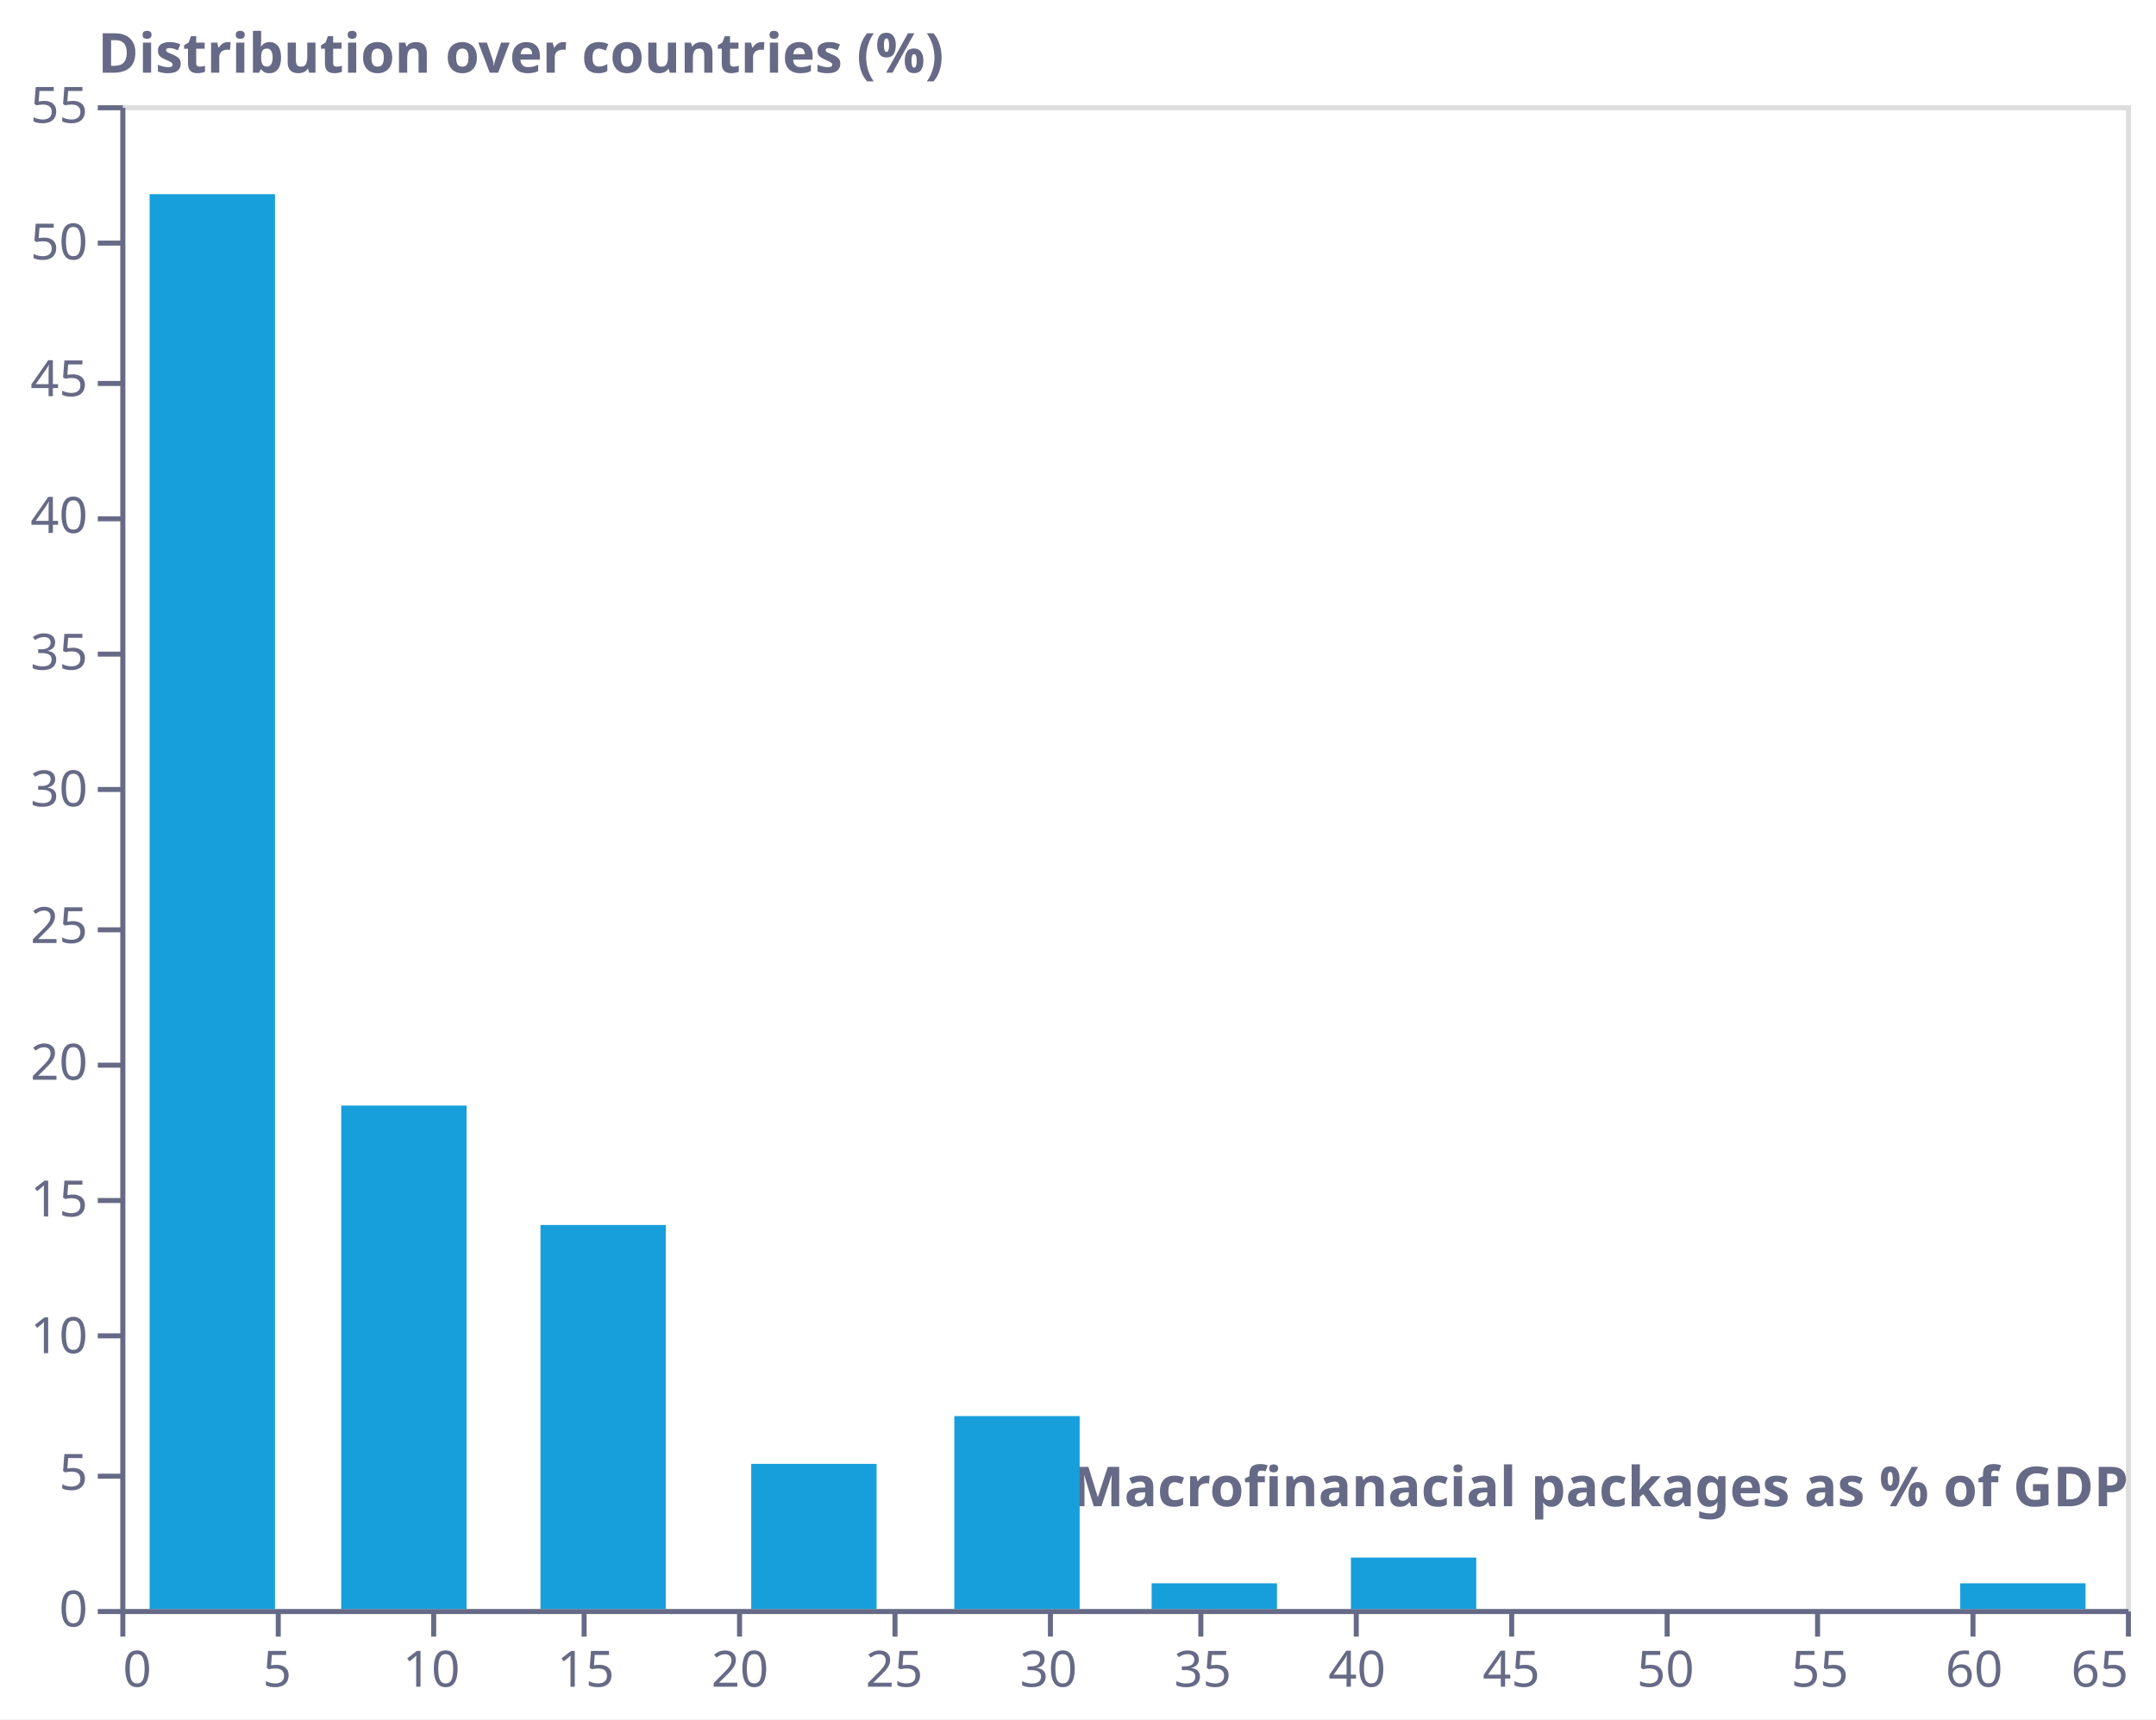
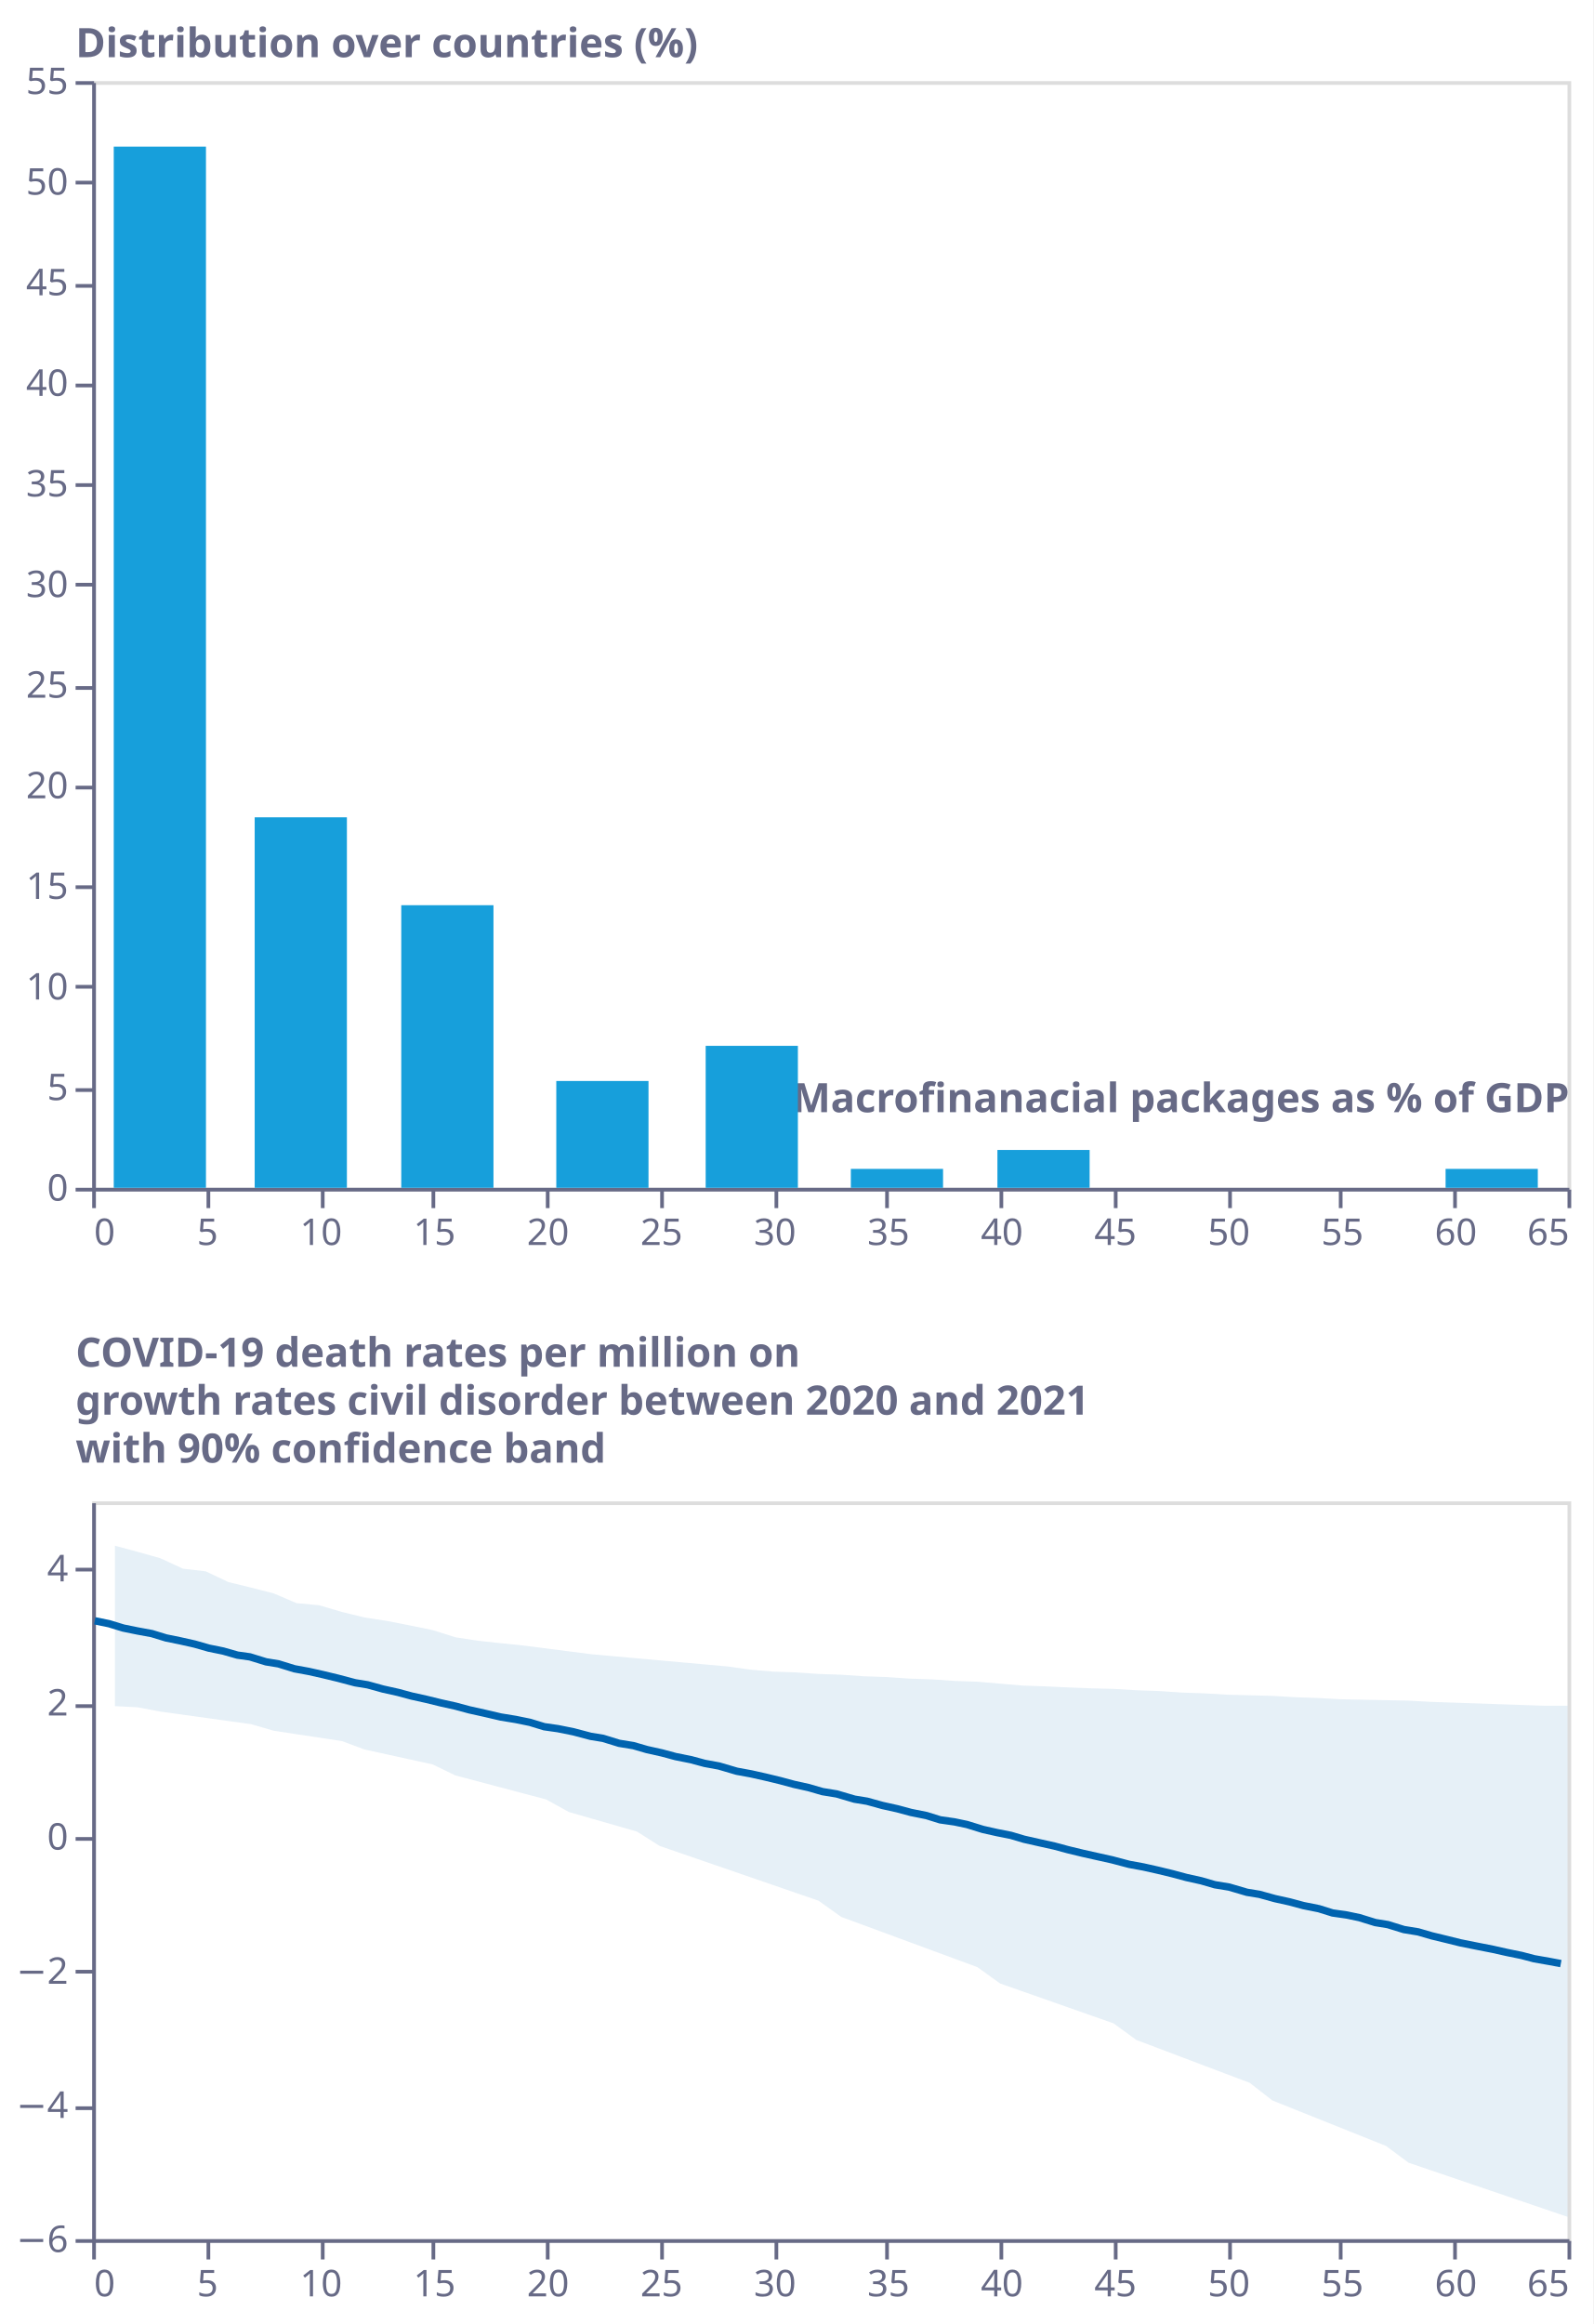
- <svg xmlns="http://www.w3.org/2000/svg" version="1.1" class="marks" width="430" height="343" viewBox="0 0 430 343">
-   <rect width="430" height="343" fill="white" />
-   <g fill="none" stroke-miterlimit="10" transform="translate(24,21)">
+ <svg xmlns="http://www.w3.org/2000/svg" version="1.1" class="marks" width="432" height="630" viewBox="0 0 432 630">
+   <rect width="432" height="630" fill="white" />
+   <g fill="none" stroke-miterlimit="10" transform="translate(25,22)">
    <g class="mark-group role-frame root" role="graphics-object" aria-roledescription="group mark container">
      <g transform="translate(0,0)">
-         <path class="background" aria-hidden="true" d="M0.5,0.5h400v300h-400Z" stroke="#ddd" />
+         <path class="background" aria-hidden="true" d="M0,0h400v0h-400Z" />
        <g>
-           <g class="mark-group role-axis" role="graphics-symbol" aria-roledescription="axis" aria-label="X-axis titled 'Macrofinanacial packages as % of GDP' for a linear scale with values from 0 to 65">
-             <g transform="translate(0.5,300.5)">
-               <path class="background" aria-hidden="true" d="M0,0h0v0h0Z" pointer-events="none" />
+           <g class="mark-group role-scope concat_0_group" role="graphics-object" aria-roledescription="group mark container">
+             <g transform="translate(0,0)">
+               <path class="background" aria-hidden="true" d="M0.5,0.5h400v300h-400Z" stroke="#ddd" />
              <g>
-                 <g class="mark-rule role-axis-tick" pointer-events="none">
-                   <line transform="translate(0,0)" x2="0" y2="5" stroke="#676A86" stroke-width="1" opacity="1" />
-                   <line transform="translate(31,0)" x2="0" y2="5" stroke="#676A86" stroke-width="1" opacity="1" />
-                   <line transform="translate(62,0)" x2="0" y2="5" stroke="#676A86" stroke-width="1" opacity="1" />
-                   <line transform="translate(92,0)" x2="0" y2="5" stroke="#676A86" stroke-width="1" opacity="1" />
-                   <line transform="translate(123,0)" x2="0" y2="5" stroke="#676A86" stroke-width="1" opacity="1" />
-                   <line transform="translate(154,0)" x2="0" y2="5" stroke="#676A86" stroke-width="1" opacity="1" />
-                   <line transform="translate(185,0)" x2="0" y2="5" stroke="#676A86" stroke-width="1" opacity="1" />
-                   <line transform="translate(215,0)" x2="0" y2="5" stroke="#676A86" stroke-width="1" opacity="1" />
-                   <line transform="translate(246,0)" x2="0" y2="5" stroke="#676A86" stroke-width="1" opacity="1" />
-                   <line transform="translate(277,0)" x2="0" y2="5" stroke="#676A86" stroke-width="1" opacity="1" />
-                   <line transform="translate(308,0)" x2="0" y2="5" stroke="#676A86" stroke-width="1" opacity="1" />
-                   <line transform="translate(338,0)" x2="0" y2="5" stroke="#676A86" stroke-width="1" opacity="1" />
-                   <line transform="translate(369,0)" x2="0" y2="5" stroke="#676A86" stroke-width="1" opacity="1" />
-                   <line transform="translate(400,0)" x2="0" y2="5" stroke="#676A86" stroke-width="1" opacity="1" />
-                 </g>
-                 <g class="mark-text role-axis-label" pointer-events="none">
-                   <text text-anchor="start" transform="translate(0,15)" font-family="sans-serif" font-size="10px" fill="#676A86" opacity="1">0</text>
-                   <text text-anchor="middle" transform="translate(30.76923,15)" font-family="sans-serif" font-size="10px" fill="#676A86" opacity="1">5</text>
-                   <text text-anchor="middle" transform="translate(61.53846,15)" font-family="sans-serif" font-size="10px" fill="#676A86" opacity="1">10</text>
-                   <text text-anchor="middle" transform="translate(92.30769,15)" font-family="sans-serif" font-size="10px" fill="#676A86" opacity="1">15</text>
-                   <text text-anchor="middle" transform="translate(123.0769,15)" font-family="sans-serif" font-size="10px" fill="#676A86" opacity="1">20</text>
-                   <text text-anchor="middle" transform="translate(153.8462,15)" font-family="sans-serif" font-size="10px" fill="#676A86" opacity="1">25</text>
-                   <text text-anchor="middle" transform="translate(184.6154,15)" font-family="sans-serif" font-size="10px" fill="#676A86" opacity="1">30</text>
-                   <text text-anchor="middle" transform="translate(215.3846,15)" font-family="sans-serif" font-size="10px" fill="#676A86" opacity="1">35</text>
-                   <text text-anchor="middle" transform="translate(246.1538,15)" font-family="sans-serif" font-size="10px" fill="#676A86" opacity="1">40</text>
-                   <text text-anchor="middle" transform="translate(276.9231,15)" font-family="sans-serif" font-size="10px" fill="#676A86" opacity="1">45</text>
-                   <text text-anchor="middle" transform="translate(307.6923,15)" font-family="sans-serif" font-size="10px" fill="#676A86" opacity="1">50</text>
-                   <text text-anchor="middle" transform="translate(338.4615,15)" font-family="sans-serif" font-size="10px" fill="#676A86" opacity="1">55</text>
-                   <text text-anchor="middle" transform="translate(369.2308,15)" font-family="sans-serif" font-size="10px" fill="#676A86" opacity="1">60</text>
-                   <text text-anchor="end" transform="translate(400,15)" font-family="sans-serif" font-size="10px" fill="#676A86" opacity="1">65</text>
-                 </g>
-                 <g class="mark-rule role-axis-domain" pointer-events="none">
-                   <line transform="translate(0,0)" x2="400" y2="0" stroke="#676A86" stroke-width="1" opacity="1" />
-                 </g>
-                 <g class="mark-text role-axis-title" pointer-events="none">
-                   <text text-anchor="end" transform="translate(400,-21)" font-family="sans-serif" font-size="11px" font-weight="bold" fill="#676A86" opacity="1">Macrofinanacial packages as % of GDP</text>
+                 <g class="mark-group role-axis" role="graphics-symbol" aria-roledescription="axis" aria-label="X-axis titled 'Macrofinanacial packages as % of GDP' for a linear scale with values from 0 to 65">
+                   <g transform="translate(0.5,300.5)">
+                     <path class="background" aria-hidden="true" d="M0,0h0v0h0Z" pointer-events="none" />
+                     <g>
+                       <g class="mark-rule role-axis-tick" pointer-events="none">
+                         <line transform="translate(0,0)" x2="0" y2="5" stroke="#676A86" stroke-width="1" opacity="1" />
+                         <line transform="translate(31,0)" x2="0" y2="5" stroke="#676A86" stroke-width="1" opacity="1" />
+                         <line transform="translate(62,0)" x2="0" y2="5" stroke="#676A86" stroke-width="1" opacity="1" />
+                         <line transform="translate(92,0)" x2="0" y2="5" stroke="#676A86" stroke-width="1" opacity="1" />
+                         <line transform="translate(123,0)" x2="0" y2="5" stroke="#676A86" stroke-width="1" opacity="1" />
+                         <line transform="translate(154,0)" x2="0" y2="5" stroke="#676A86" stroke-width="1" opacity="1" />
+                         <line transform="translate(185,0)" x2="0" y2="5" stroke="#676A86" stroke-width="1" opacity="1" />
+                         <line transform="translate(215,0)" x2="0" y2="5" stroke="#676A86" stroke-width="1" opacity="1" />
+                         <line transform="translate(246,0)" x2="0" y2="5" stroke="#676A86" stroke-width="1" opacity="1" />
+                         <line transform="translate(277,0)" x2="0" y2="5" stroke="#676A86" stroke-width="1" opacity="1" />
+                         <line transform="translate(308,0)" x2="0" y2="5" stroke="#676A86" stroke-width="1" opacity="1" />
+                         <line transform="translate(338,0)" x2="0" y2="5" stroke="#676A86" stroke-width="1" opacity="1" />
+                         <line transform="translate(369,0)" x2="0" y2="5" stroke="#676A86" stroke-width="1" opacity="1" />
+                         <line transform="translate(400,0)" x2="0" y2="5" stroke="#676A86" stroke-width="1" opacity="1" />
+                       </g>
+                       <g class="mark-text role-axis-label" pointer-events="none">
+                         <text text-anchor="start" transform="translate(0,15)" font-family="sans-serif" font-size="10px" fill="#676A86" opacity="1">0</text>
+                         <text text-anchor="middle" transform="translate(30.76923,15)" font-family="sans-serif" font-size="10px" fill="#676A86" opacity="1">5</text>
+                         <text text-anchor="middle" transform="translate(61.53846,15)" font-family="sans-serif" font-size="10px" fill="#676A86" opacity="1">10</text>
+                         <text text-anchor="middle" transform="translate(92.30769,15)" font-family="sans-serif" font-size="10px" fill="#676A86" opacity="1">15</text>
+                         <text text-anchor="middle" transform="translate(123.0769,15)" font-family="sans-serif" font-size="10px" fill="#676A86" opacity="1">20</text>
+                         <text text-anchor="middle" transform="translate(153.8462,15)" font-family="sans-serif" font-size="10px" fill="#676A86" opacity="1">25</text>
+                         <text text-anchor="middle" transform="translate(184.6154,15)" font-family="sans-serif" font-size="10px" fill="#676A86" opacity="1">30</text>
+                         <text text-anchor="middle" transform="translate(215.3846,15)" font-family="sans-serif" font-size="10px" fill="#676A86" opacity="1">35</text>
+                         <text text-anchor="middle" transform="translate(246.1538,15)" font-family="sans-serif" font-size="10px" fill="#676A86" opacity="1">40</text>
+                         <text text-anchor="middle" transform="translate(276.9231,15)" font-family="sans-serif" font-size="10px" fill="#676A86" opacity="1">45</text>
+                         <text text-anchor="middle" transform="translate(307.6923,15)" font-family="sans-serif" font-size="10px" fill="#676A86" opacity="1">50</text>
+                         <text text-anchor="middle" transform="translate(338.4615,15)" font-family="sans-serif" font-size="10px" fill="#676A86" opacity="1">55</text>
+                         <text text-anchor="middle" transform="translate(369.2308,15)" font-family="sans-serif" font-size="10px" fill="#676A86" opacity="1">60</text>
+                         <text text-anchor="end" transform="translate(400,15)" font-family="sans-serif" font-size="10px" fill="#676A86" opacity="1">65</text>
+                       </g>
+                       <g class="mark-rule role-axis-domain" pointer-events="none">
+                         <line transform="translate(0,0)" x2="400" y2="0" stroke="#676A86" stroke-width="1" opacity="1" />
+                       </g>
+                       <g class="mark-text role-axis-title" pointer-events="none">
+                         <text text-anchor="end" transform="translate(400,-21)" font-family="sans-serif" font-size="11px" font-weight="bold" fill="#676A86" opacity="1">Macrofinanacial packages as % of GDP</text>
+                       </g>
+                     </g>
+                     <path class="foreground" aria-hidden="true" d="" pointer-events="none" display="none" />
+                   </g>
+                 </g>
+                 <g class="mark-group role-axis" role="graphics-symbol" aria-roledescription="axis" aria-label="Y-axis titled 'Distribution over countries (%)' for a linear scale with values from 0 to 55">
+                   <g transform="translate(0.5,0.5)">
+                     <path class="background" aria-hidden="true" d="M0,0h0v0h0Z" pointer-events="none" />
+                     <g>
+                       <g class="mark-rule role-axis-tick" pointer-events="none">
+                         <line transform="translate(0,300)" x2="-5" y2="0" stroke="#676A86" stroke-width="1" opacity="1" />
+                         <line transform="translate(0,273)" x2="-5" y2="0" stroke="#676A86" stroke-width="1" opacity="1" />
+                         <line transform="translate(0,245)" x2="-5" y2="0" stroke="#676A86" stroke-width="1" opacity="1" />
+                         <line transform="translate(0,218)" x2="-5" y2="0" stroke="#676A86" stroke-width="1" opacity="1" />
+                         <line transform="translate(0,191)" x2="-5" y2="0" stroke="#676A86" stroke-width="1" opacity="1" />
+                         <line transform="translate(0,164)" x2="-5" y2="0" stroke="#676A86" stroke-width="1" opacity="1" />
+                         <line transform="translate(0,136)" x2="-5" y2="0" stroke="#676A86" stroke-width="1" opacity="1" />
+                         <line transform="translate(0,109)" x2="-5" y2="0" stroke="#676A86" stroke-width="1" opacity="1" />
+                         <line transform="translate(0,82)" x2="-5" y2="0" stroke="#676A86" stroke-width="1" opacity="1" />
+                         <line transform="translate(0,55)" x2="-5" y2="0" stroke="#676A86" stroke-width="1" opacity="1" />
+                         <line transform="translate(0,27)" x2="-5" y2="0" stroke="#676A86" stroke-width="1" opacity="1" />
+                         <line transform="translate(0,0)" x2="-5" y2="0" stroke="#676A86" stroke-width="1" opacity="1" />
+                       </g>
+                       <g class="mark-text role-axis-label" pointer-events="none">
+                         <text text-anchor="end" transform="translate(-7,303)" font-family="sans-serif" font-size="10px" fill="#676A86" opacity="1">0</text>
+                         <text text-anchor="end" transform="translate(-7,275.7273)" font-family="sans-serif" font-size="10px" fill="#676A86" opacity="1">5</text>
+                         <text text-anchor="end" transform="translate(-7,248.4545)" font-family="sans-serif" font-size="10px" fill="#676A86" opacity="1">10</text>
+                         <text text-anchor="end" transform="translate(-7,221.1818)" font-family="sans-serif" font-size="10px" fill="#676A86" opacity="1">15</text>
+                         <text text-anchor="end" transform="translate(-7,193.9091)" font-family="sans-serif" font-size="10px" fill="#676A86" opacity="1">20</text>
+                         <text text-anchor="end" transform="translate(-7,166.6364)" font-family="sans-serif" font-size="10px" fill="#676A86" opacity="1">25</text>
+                         <text text-anchor="end" transform="translate(-7,139.3636)" font-family="sans-serif" font-size="10px" fill="#676A86" opacity="1">30</text>
+                         <text text-anchor="end" transform="translate(-7,112.0909)" font-family="sans-serif" font-size="10px" fill="#676A86" opacity="1">35</text>
+                         <text text-anchor="end" transform="translate(-7,84.81818)" font-family="sans-serif" font-size="10px" fill="#676A86" opacity="1">40</text>
+                         <text text-anchor="end" transform="translate(-7,57.54545)" font-family="sans-serif" font-size="10px" fill="#676A86" opacity="1">45</text>
+                         <text text-anchor="end" transform="translate(-7,30.27273)" font-family="sans-serif" font-size="10px" fill="#676A86" opacity="1">50</text>
+                         <text text-anchor="end" transform="translate(-7,3)" font-family="sans-serif" font-size="10px" fill="#676A86" opacity="1">55</text>
+                       </g>
+                       <g class="mark-rule role-axis-domain" pointer-events="none">
+                         <line transform="translate(0,300)" x2="0" y2="-300" stroke="#676A86" stroke-width="1" opacity="1" />
+                       </g>
+                       <g class="mark-text role-axis-title" pointer-events="none">
+                         <text text-anchor="start" transform="translate(-5,-7)" font-family="sans-serif" font-size="11px" font-weight="bold" fill="#676A86" opacity="1">Distribution over countries (%)</text>
+                       </g>
+                     </g>
+                     <path class="foreground" aria-hidden="true" d="" pointer-events="none" display="none" />
+                   </g>
+                 </g>
+                 <g class="mark-rect role-mark concat_0_marks" role="graphics-object" aria-roledescription="rect mark container">
+                   <path aria-label="gx: 2.98051873199; gy: 51.747311828" role="graphics-symbol" aria-roledescription="bar" d="M5.842,17.742h25v282.258h-25Z" fill="#179FDB" />
+                   <path aria-label="gx: 9.18993275696; gy: 18.4139784946" role="graphics-symbol" aria-roledescription="bar" d="M44.053,199.56h25v100.44h-25Z" fill="#179FDB" />
+                   <path aria-label="gx: 15.6477233429; gy: 14.0456989247" role="graphics-symbol" aria-roledescription="bar" d="M83.794,223.387h25v76.613h-25Z" fill="#179FDB" />
+                   <path aria-label="gx: 22.4780787704; gy: 5.30913978495" role="graphics-symbol" aria-roledescription="bar" d="M125.827,271.041h25v28.959h-25Z" fill="#179FDB" />
+                   <path aria-label="gx: 29.0600576369; gy: 7.0564516129" role="graphics-symbol" aria-roledescription="bar" d="M166.331,261.51h25v38.49h-25Z" fill="#179FDB" />
+                   <path aria-label="gx: 35.4557540826; gy: 0.940860215054" role="graphics-symbol" aria-roledescription="bar" d="M205.689,294.868h25v5.132h-25Z" fill="#179FDB" />
+                   <path aria-label="gx: 41.9135446686; gy: 1.88172043011" role="graphics-symbol" aria-roledescription="bar" d="M245.43,289.736h25v10.264h-25Z" fill="#179FDB" />
+                   <path aria-label="gx: 61.659481268; gy: 0.940860215054" role="graphics-symbol" aria-roledescription="bar" d="M366.943,294.868h25v5.132h-25Z" fill="#179FDB" />
                </g>
              </g>
-               <path class="foreground" aria-hidden="true" d="" pointer-events="none" display="none" />
+               <path class="foreground" aria-hidden="true" d="" display="none" />
            </g>
          </g>
-           <g class="mark-group role-axis" role="graphics-symbol" aria-roledescription="axis" aria-label="Y-axis titled 'Distribution over countries (%)' for a linear scale with values from 0 to 55">
-             <g transform="translate(0.5,0.5)">
-               <path class="background" aria-hidden="true" d="M0,0h0v0h0Z" pointer-events="none" />
+           <g class="mark-group role-scope concat_1_group" role="graphics-object" aria-roledescription="group mark container">
+             <g transform="translate(0,385)">
+               <path class="background" aria-hidden="true" d="M0.5,0.5h400v200h-400Z" stroke="#ddd" />
              <g>
-                 <g class="mark-rule role-axis-tick" pointer-events="none">
-                   <line transform="translate(0,300)" x2="-5" y2="0" stroke="#676A86" stroke-width="1" opacity="1" />
-                   <line transform="translate(0,273)" x2="-5" y2="0" stroke="#676A86" stroke-width="1" opacity="1" />
-                   <line transform="translate(0,245)" x2="-5" y2="0" stroke="#676A86" stroke-width="1" opacity="1" />
-                   <line transform="translate(0,218)" x2="-5" y2="0" stroke="#676A86" stroke-width="1" opacity="1" />
-                   <line transform="translate(0,191)" x2="-5" y2="0" stroke="#676A86" stroke-width="1" opacity="1" />
-                   <line transform="translate(0,164)" x2="-5" y2="0" stroke="#676A86" stroke-width="1" opacity="1" />
-                   <line transform="translate(0,136)" x2="-5" y2="0" stroke="#676A86" stroke-width="1" opacity="1" />
-                   <line transform="translate(0,109)" x2="-5" y2="0" stroke="#676A86" stroke-width="1" opacity="1" />
-                   <line transform="translate(0,82)" x2="-5" y2="0" stroke="#676A86" stroke-width="1" opacity="1" />
-                   <line transform="translate(0,55)" x2="-5" y2="0" stroke="#676A86" stroke-width="1" opacity="1" />
-                   <line transform="translate(0,27)" x2="-5" y2="0" stroke="#676A86" stroke-width="1" opacity="1" />
-                   <line transform="translate(0,0)" x2="-5" y2="0" stroke="#676A86" stroke-width="1" opacity="1" />
-                 </g>
-                 <g class="mark-text role-axis-label" pointer-events="none">
-                   <text text-anchor="end" transform="translate(-7,303)" font-family="sans-serif" font-size="10px" fill="#676A86" opacity="1">0</text>
-                   <text text-anchor="end" transform="translate(-7,275.7273)" font-family="sans-serif" font-size="10px" fill="#676A86" opacity="1">5</text>
-                   <text text-anchor="end" transform="translate(-7,248.4545)" font-family="sans-serif" font-size="10px" fill="#676A86" opacity="1">10</text>
-                   <text text-anchor="end" transform="translate(-7,221.1818)" font-family="sans-serif" font-size="10px" fill="#676A86" opacity="1">15</text>
-                   <text text-anchor="end" transform="translate(-7,193.9091)" font-family="sans-serif" font-size="10px" fill="#676A86" opacity="1">20</text>
-                   <text text-anchor="end" transform="translate(-7,166.6364)" font-family="sans-serif" font-size="10px" fill="#676A86" opacity="1">25</text>
-                   <text text-anchor="end" transform="translate(-7,139.3636)" font-family="sans-serif" font-size="10px" fill="#676A86" opacity="1">30</text>
-                   <text text-anchor="end" transform="translate(-7,112.0909)" font-family="sans-serif" font-size="10px" fill="#676A86" opacity="1">35</text>
-                   <text text-anchor="end" transform="translate(-7,84.81818)" font-family="sans-serif" font-size="10px" fill="#676A86" opacity="1">40</text>
-                   <text text-anchor="end" transform="translate(-7,57.54545)" font-family="sans-serif" font-size="10px" fill="#676A86" opacity="1">45</text>
-                   <text text-anchor="end" transform="translate(-7,30.27273)" font-family="sans-serif" font-size="10px" fill="#676A86" opacity="1">50</text>
-                   <text text-anchor="end" transform="translate(-7,3)" font-family="sans-serif" font-size="10px" fill="#676A86" opacity="1">55</text>
-                 </g>
-                 <g class="mark-rule role-axis-domain" pointer-events="none">
-                   <line transform="translate(0,300)" x2="0" y2="-300" stroke="#676A86" stroke-width="1" opacity="1" />
-                 </g>
-                 <g class="mark-text role-axis-title" pointer-events="none">
-                   <text text-anchor="start" transform="translate(-5,-7)" font-family="sans-serif" font-size="11px" font-weight="bold" fill="#676A86" opacity="1">Distribution over countries (%)</text>
+                 <g class="mark-group role-axis" role="graphics-symbol" aria-roledescription="axis" aria-label="X-axis for a linear scale with values from 0 to 65">
+                   <g transform="translate(0.5,200.5)">
+                     <path class="background" aria-hidden="true" d="M0,0h0v0h0Z" pointer-events="none" />
+                     <g>
+                       <g class="mark-rule role-axis-tick" pointer-events="none">
+                         <line transform="translate(0,0)" x2="0" y2="5" stroke="#676A86" stroke-width="1" opacity="1" />
+                         <line transform="translate(31,0)" x2="0" y2="5" stroke="#676A86" stroke-width="1" opacity="1" />
+                         <line transform="translate(62,0)" x2="0" y2="5" stroke="#676A86" stroke-width="1" opacity="1" />
+                         <line transform="translate(92,0)" x2="0" y2="5" stroke="#676A86" stroke-width="1" opacity="1" />
+                         <line transform="translate(123,0)" x2="0" y2="5" stroke="#676A86" stroke-width="1" opacity="1" />
+                         <line transform="translate(154,0)" x2="0" y2="5" stroke="#676A86" stroke-width="1" opacity="1" />
+                         <line transform="translate(185,0)" x2="0" y2="5" stroke="#676A86" stroke-width="1" opacity="1" />
+                         <line transform="translate(215,0)" x2="0" y2="5" stroke="#676A86" stroke-width="1" opacity="1" />
+                         <line transform="translate(246,0)" x2="0" y2="5" stroke="#676A86" stroke-width="1" opacity="1" />
+                         <line transform="translate(277,0)" x2="0" y2="5" stroke="#676A86" stroke-width="1" opacity="1" />
+                         <line transform="translate(308,0)" x2="0" y2="5" stroke="#676A86" stroke-width="1" opacity="1" />
+                         <line transform="translate(338,0)" x2="0" y2="5" stroke="#676A86" stroke-width="1" opacity="1" />
+                         <line transform="translate(369,0)" x2="0" y2="5" stroke="#676A86" stroke-width="1" opacity="1" />
+                         <line transform="translate(400,0)" x2="0" y2="5" stroke="#676A86" stroke-width="1" opacity="1" />
+                       </g>
+                       <g class="mark-text role-axis-label" pointer-events="none">
+                         <text text-anchor="start" transform="translate(0,15)" font-family="sans-serif" font-size="10px" fill="#676A86" opacity="1">0</text>
+                         <text text-anchor="middle" transform="translate(30.76923,15)" font-family="sans-serif" font-size="10px" fill="#676A86" opacity="1">5</text>
+                         <text text-anchor="middle" transform="translate(61.53846,15)" font-family="sans-serif" font-size="10px" fill="#676A86" opacity="1">10</text>
+                         <text text-anchor="middle" transform="translate(92.30769,15)" font-family="sans-serif" font-size="10px" fill="#676A86" opacity="1">15</text>
+                         <text text-anchor="middle" transform="translate(123.0769,15)" font-family="sans-serif" font-size="10px" fill="#676A86" opacity="1">20</text>
+                         <text text-anchor="middle" transform="translate(153.8462,15)" font-family="sans-serif" font-size="10px" fill="#676A86" opacity="1">25</text>
+                         <text text-anchor="middle" transform="translate(184.6154,15)" font-family="sans-serif" font-size="10px" fill="#676A86" opacity="1">30</text>
+                         <text text-anchor="middle" transform="translate(215.3846,15)" font-family="sans-serif" font-size="10px" fill="#676A86" opacity="1">35</text>
+                         <text text-anchor="middle" transform="translate(246.1538,15)" font-family="sans-serif" font-size="10px" fill="#676A86" opacity="1">40</text>
+                         <text text-anchor="middle" transform="translate(276.9231,15)" font-family="sans-serif" font-size="10px" fill="#676A86" opacity="1">45</text>
+                         <text text-anchor="middle" transform="translate(307.6923,15)" font-family="sans-serif" font-size="10px" fill="#676A86" opacity="1">50</text>
+                         <text text-anchor="middle" transform="translate(338.4615,15)" font-family="sans-serif" font-size="10px" fill="#676A86" opacity="1">55</text>
+                         <text text-anchor="middle" transform="translate(369.2308,15)" font-family="sans-serif" font-size="10px" fill="#676A86" opacity="1">60</text>
+                         <text text-anchor="end" transform="translate(400,15)" font-family="sans-serif" font-size="10px" fill="#676A86" opacity="1">65</text>
+                       </g>
+                       <g class="mark-rule role-axis-domain" pointer-events="none">
+                         <line transform="translate(0,0)" x2="400" y2="0" stroke="#676A86" stroke-width="1" opacity="1" />
+                       </g>
+                     </g>
+                     <path class="foreground" aria-hidden="true" d="" pointer-events="none" display="none" />
+                   </g>
+                 </g>
+                 <g class="mark-group role-axis" role="graphics-symbol" aria-roledescription="axis" aria-label="Y-axis titled 'COVID-19 death rates per million on growth rates civil disorder between 2020 and 2021  with 90% confidence band' for a linear scale with values from −6 to 5">
+                   <g transform="translate(0.5,0.5)">
+                     <path class="background" aria-hidden="true" d="M0,0h0v0h0Z" pointer-events="none" />
+                     <g>
+                       <g class="mark-rule role-axis-tick" pointer-events="none">
+                         <line transform="translate(0,200)" x2="-5" y2="0" stroke="#676A86" stroke-width="1" opacity="1" />
+                         <line transform="translate(0,164)" x2="-5" y2="0" stroke="#676A86" stroke-width="1" opacity="1" />
+                         <line transform="translate(0,127)" x2="-5" y2="0" stroke="#676A86" stroke-width="1" opacity="1" />
+                         <line transform="translate(0,91)" x2="-5" y2="0" stroke="#676A86" stroke-width="1" opacity="1" />
+                         <line transform="translate(0,55)" x2="-5" y2="0" stroke="#676A86" stroke-width="1" opacity="1" />
+                         <line transform="translate(0,18)" x2="-5" y2="0" stroke="#676A86" stroke-width="1" opacity="1" />
+                       </g>
+                       <g class="mark-text role-axis-label" pointer-events="none">
+                         <text text-anchor="end" transform="translate(-7,203)" font-family="sans-serif" font-size="10px" fill="#676A86" opacity="1">−6</text>
+                         <text text-anchor="end" transform="translate(-7,166.6364)" font-family="sans-serif" font-size="10px" fill="#676A86" opacity="1">−4</text>
+                         <text text-anchor="end" transform="translate(-7,130.2727)" font-family="sans-serif" font-size="10px" fill="#676A86" opacity="1">−2</text>
+                         <text text-anchor="end" transform="translate(-7,93.90909)" font-family="sans-serif" font-size="10px" fill="#676A86" opacity="1">0</text>
+                         <text text-anchor="end" transform="translate(-7,57.54545)" font-family="sans-serif" font-size="10px" fill="#676A86" opacity="1">2</text>
+                         <text text-anchor="end" transform="translate(-7,21.18182)" font-family="sans-serif" font-size="10px" fill="#676A86" opacity="1">4</text>
+                       </g>
+                       <g class="mark-rule role-axis-domain" pointer-events="none">
+                         <line transform="translate(0,200)" x2="0" y2="-200" stroke="#676A86" stroke-width="1" opacity="1" />
+                       </g>
+                       <g class="mark-text role-axis-title" pointer-events="none">
+                         <text text-anchor="start" transform="translate(-5,-37)" font-family="sans-serif" font-size="11px" font-weight="bold" fill="#676A86" opacity="1">
+                           <tspan>COVID-19 death rates per million on</tspan>
+                           <tspan x="0" dy="13">growth rates civil disorder between 2020 and 2021</tspan>
+                           <tspan x="0" dy="13">with 90% confidence band</tspan>
+                         </text>
+                       </g>
+                     </g>
+                     <path class="foreground" aria-hidden="true" d="" pointer-events="none" display="none" />
+                   </g>
+                 </g>
+                 <g class="mark-area role-mark concat_1_layer_0_marks" role="graphics-object" aria-roledescription="area mark container">
+                   <path aria-label="x: 1; y2r: 4.33908350672; y3r: 1.94707639778" role="graphics-symbol" aria-roledescription="area mark" d="M6.154,12.017L12.308,13.673L18.462,15.409L24.615,18.249L30.769,18.959L36.923,21.878L43.077,23.377L49.231,24.954L55.385,27.584L61.538,28.163L67.692,29.977L73.846,31.476L80,32.423L86.154,33.632L92.308,34.894L98.462,36.84L104.615,37.787L110.769,38.444L116.923,39.076L123.077,39.864L129.231,40.653L135.385,41.442L141.538,41.994L147.692,42.547L153.846,43.099L160,43.651L166.154,44.203L172.308,44.756L178.462,45.623L184.615,46.149L190.769,46.36L196.923,46.78L203.077,46.991L209.231,47.411L215.385,47.622L221.538,48.043L227.692,48.253L233.846,48.674L240,48.884L246.154,49.41L252.308,49.936L258.462,50.146L264.615,50.436L270.769,50.672L276.923,50.83L283.077,51.198L289.231,51.409L295.385,51.829L301.538,52.04L307.692,52.408L313.846,52.566L320,52.723L326.154,53.091L332.308,53.302L338.462,53.638L344.615,53.765L350.769,53.891L356.923,54.017L363.077,54.354L369.231,54.564L375.385,54.774L381.538,54.985L387.692,55.195L393.846,55.406L400,55.406L400,193.947L393.846,191.852L387.692,189.757L381.538,187.662L375.385,185.566L369.231,183.471L363.077,181.376L356.923,179.281L350.769,174.724L344.615,172.263L338.462,169.802L332.308,167.341L326.154,164.88L320,162.419L313.846,157.63L307.692,155.302L301.538,152.974L295.385,150.646L289.231,148.318L283.077,145.99L276.923,141.5L270.769,139.339L264.615,137.177L258.462,135.015L252.308,132.853L246.154,130.692L240,126.26L233.846,123.99L227.692,121.72L221.538,119.451L215.385,117.181L209.231,114.911L203.077,112.641L196.923,108.25L190.769,106.129L184.615,104.008L178.462,101.887L172.308,99.766L166.154,97.645L160,95.524L153.846,93.403L147.692,89.512L141.538,87.743L135.385,85.974L129.231,84.204L123.077,80.805L116.923,79.176L110.769,77.546L104.615,75.917L98.462,74.287L92.308,71.307L86.154,69.957L80,68.607L73.846,67.256L67.692,64.975L61.538,64.044L55.385,63.113L49.231,62.181L43.077,60.397L36.923,59.543L30.769,58.689L24.615,57.836L18.462,56.982L12.308,55.818L6.154,55.508Z" fill="#0063AF" opacity="0.1" />
+                 </g>
+                 <g class="mark-line role-mark concat_1_layer_1_marks" role="graphics-object" aria-roledescription="line mark container">
+                   <path aria-label="x1: 0.112775784753; y1: 3.21965028809" role="graphics-symbol" aria-roledescription="line mark" d="M0.694,32.37L4.563,33.159L8.431,34.342L12.3,35.131L16.168,35.841L20.037,37.024L23.906,37.813L27.774,38.681L31.643,39.786L35.511,40.574L39.38,41.679L42.765,42.152L47.117,43.493L50.502,44.046L54.854,45.387L58.723,46.097L62.591,46.964L66.621,47.937L71.296,49.173L74.681,49.726L78.872,50.883L82.902,51.777L86.609,52.776L90.639,53.67L94.507,54.617L98.537,55.511L102.244,56.51L106.274,57.404L110.788,58.456L114.817,59.113L118.686,59.902L122.555,61.086L126.262,61.611L130.453,62.453L135.127,63.689L138.512,64.241L142.865,65.582L146.733,66.213L150.441,67.291L154.47,68.186L158.178,69.185L162.369,70.026L166.076,71.026L169.945,71.736L174.781,73.156L178.649,73.866L182.518,74.733L186.547,75.706L190.255,76.706L194.285,77.6L197.992,78.678L201.861,79.309L206.696,80.729L210.081,81.281L214.272,82.438L218.302,83.332L222.01,84.331L226.201,85.173L229.908,86.33L233.777,86.882L237.162,87.592L241.514,88.933L245.382,89.801L249.09,90.537L252.636,91.589L256.827,92.536L260.857,93.43L264.564,94.429L268.594,95.402L272.462,96.27L276.492,97.164L281.167,98.4L285.035,99.11L288.904,99.978L292.934,100.951L296.641,101.95L300.671,102.844L304.378,103.922L308.247,104.553L313.083,105.973L316.468,106.526L320.659,107.683L324.688,108.577L328.396,109.576L332.587,110.417L336.294,111.574L340.163,112.127L343.548,112.837L347.9,114.178L351.285,114.73L355.637,116.071L359.506,116.702L363.213,117.78L367.243,118.753L370.95,119.674L375.141,120.515L379.816,121.436L383.684,122.303L387.553,123.092L390.938,123.986L395.129,124.723L398.192,125.301" stroke="#0063AF" stroke-width="2" />
                </g>
              </g>
-               <path class="foreground" aria-hidden="true" d="" pointer-events="none" display="none" />
+               <path class="foreground" aria-hidden="true" d="" display="none" />
            </g>
-           </g>
-           <g class="mark-rect role-mark marks" role="graphics-object" aria-roledescription="rect mark container">
-             <path aria-label="gx: 2.98051873199; gy: 51.747311828" role="graphics-symbol" aria-roledescription="bar" d="M5.842,17.742h25v282.258h-25Z" fill="#179FDB" />
-             <path aria-label="gx: 9.18993275696; gy: 18.4139784946" role="graphics-symbol" aria-roledescription="bar" d="M44.053,199.56h25v100.44h-25Z" fill="#179FDB" />
-             <path aria-label="gx: 15.6477233429; gy: 14.0456989247" role="graphics-symbol" aria-roledescription="bar" d="M83.794,223.387h25v76.613h-25Z" fill="#179FDB" />
-             <path aria-label="gx: 22.4780787704; gy: 5.30913978495" role="graphics-symbol" aria-roledescription="bar" d="M125.827,271.041h25v28.959h-25Z" fill="#179FDB" />
-             <path aria-label="gx: 29.0600576369; gy: 7.0564516129" role="graphics-symbol" aria-roledescription="bar" d="M166.331,261.51h25v38.49h-25Z" fill="#179FDB" />
-             <path aria-label="gx: 35.4557540826; gy: 0.940860215054" role="graphics-symbol" aria-roledescription="bar" d="M205.689,294.868h25v5.132h-25Z" fill="#179FDB" />
-             <path aria-label="gx: 41.9135446686; gy: 1.88172043011" role="graphics-symbol" aria-roledescription="bar" d="M245.43,289.736h25v10.264h-25Z" fill="#179FDB" />
-             <path aria-label="gx: 61.659481268; gy: 0.940860215054" role="graphics-symbol" aria-roledescription="bar" d="M366.943,294.868h25v5.132h-25Z" fill="#179FDB" />
          </g>
        </g>
        <path class="foreground" aria-hidden="true" d="" display="none" />
      </g>
    </g>
  </g>
</svg>
